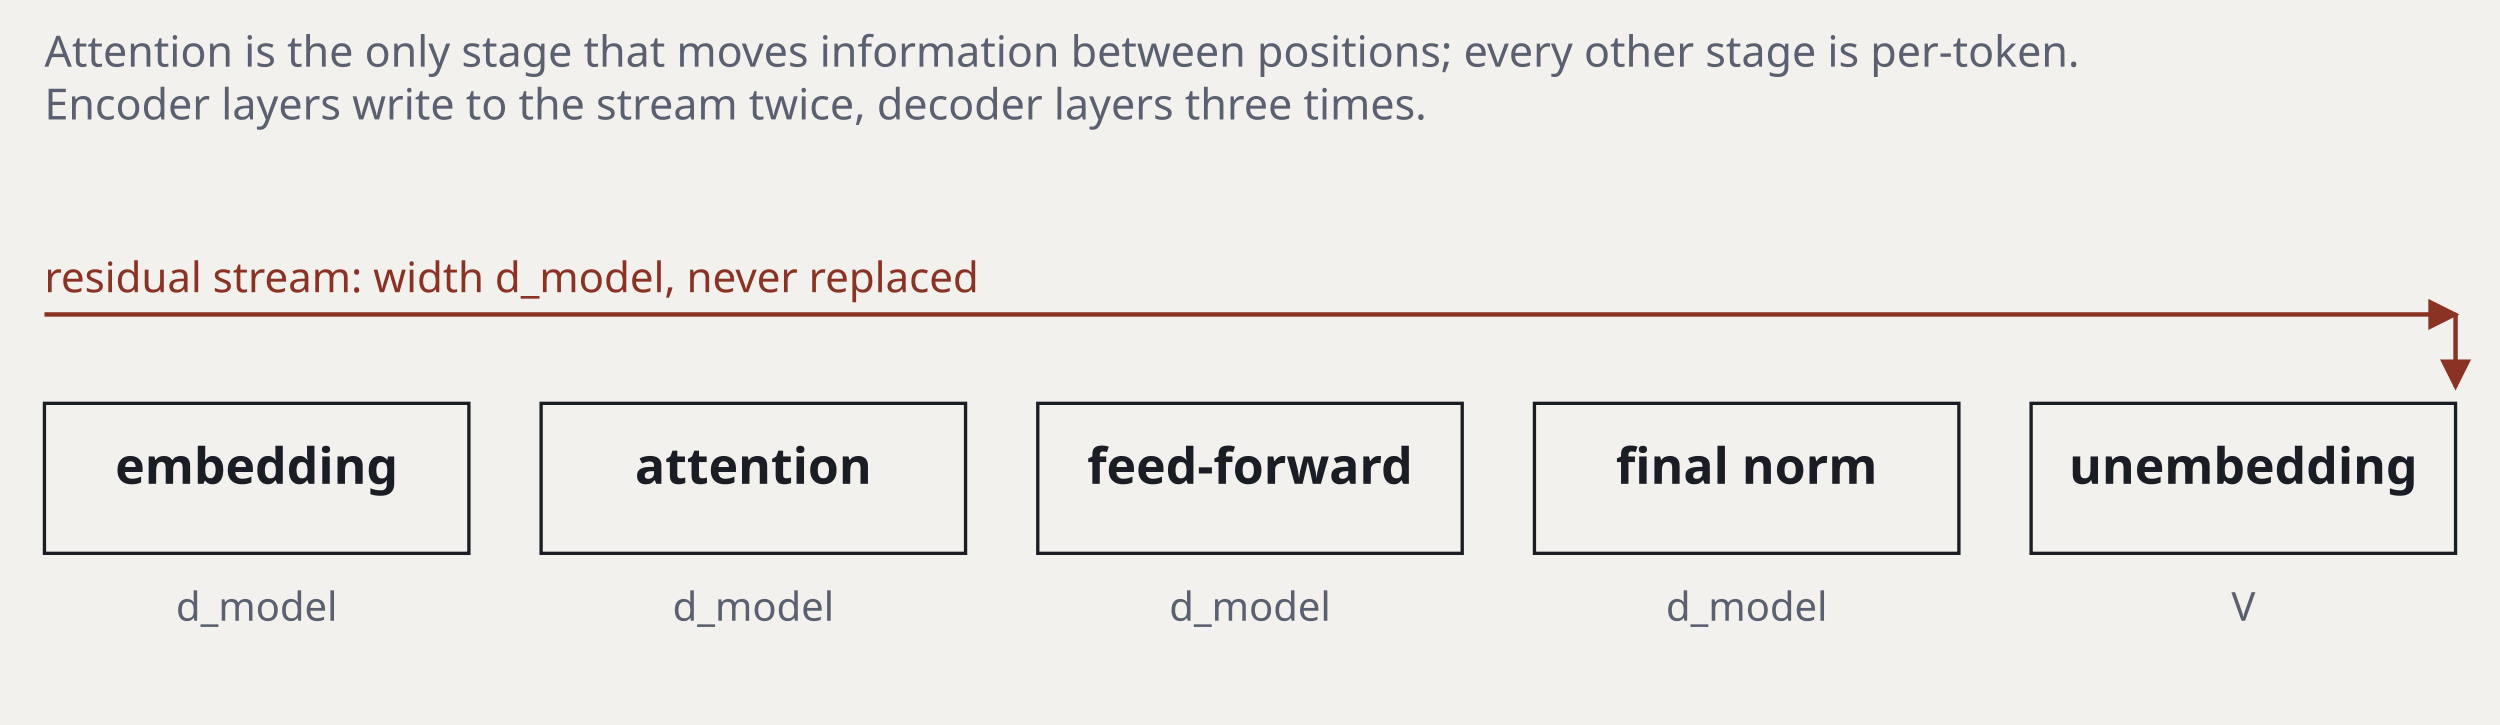
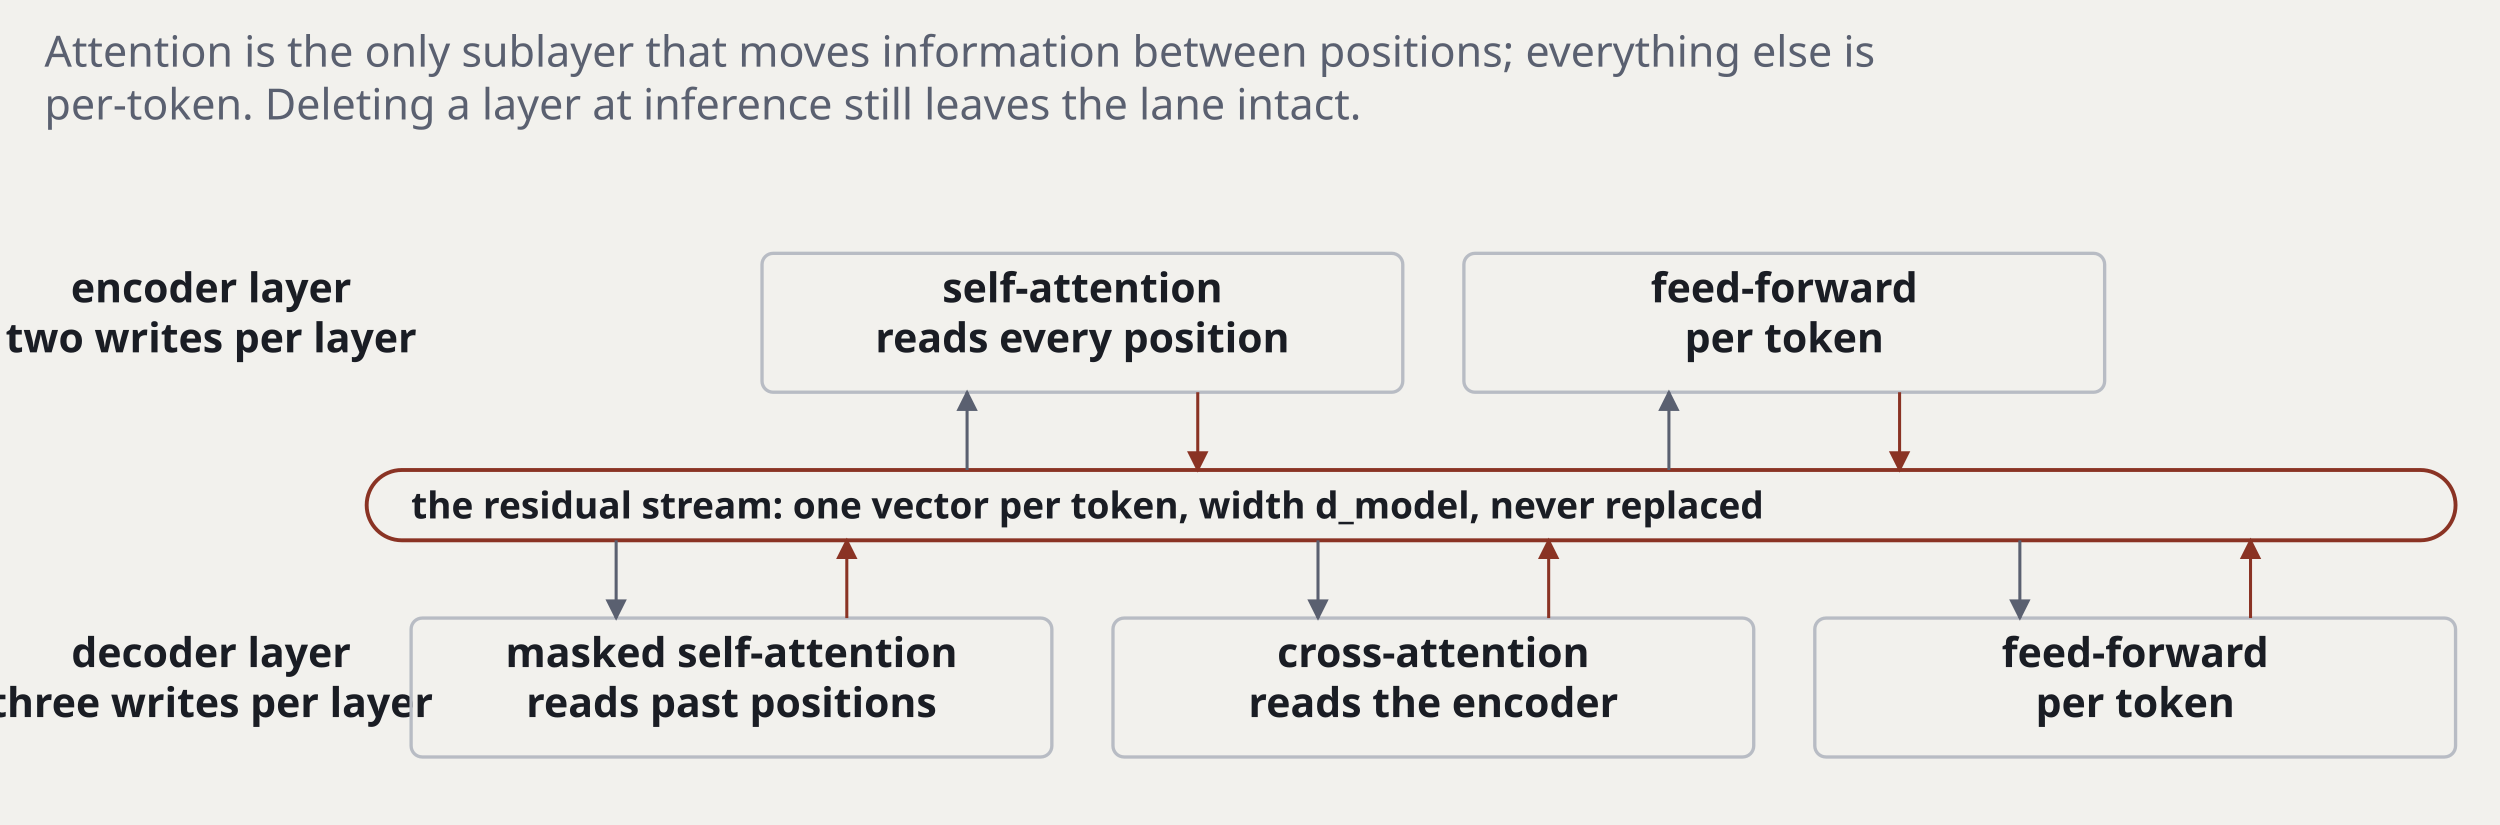
- <svg xmlns="http://www.w3.org/2000/svg" class="fig-svg" viewBox="0 0 900 261" width="100%" role="img" aria-labelledby="fig-title-5c733832" aria-describedby="fig-desc-5c733832">
+ <svg xmlns="http://www.w3.org/2000/svg" class="fig-svg" viewBox="0 0 900 297" width="100%" role="img" aria-labelledby="fig-title-5c733832" aria-describedby="fig-desc-5c733832">
  <defs>
    <marker id="arrow-5c733832" viewBox="0 0 8 8" refX="7" refY="4" markerWidth="7" markerHeight="7" orient="auto">
      <path d="M0,0 L8,4 L0,8 z" fill="var(--color-muted, #5a6070)" />
    </marker>
    <marker id="arrow-accent-5c733832" viewBox="0 0 8 8" refX="7" refY="4" markerWidth="7" markerHeight="7" orient="auto">
      <path d="M0,0 L8,4 L0,8 z" fill="var(--color-accent, #8a3324)" />
    </marker>
  </defs>
-   <rect x="0" y="0" width="900" height="261" fill="var(--color-sheet, #f2f1ed)" />
-   <text x="16.00" y="24.00" font-family="'Hanken Grotesk', ui-sans-serif, system-ui, sans-serif" font-size="15.48" font-weight="400" fill="var(--color-muted, #5a6070)" text-anchor="start">Attention is the only stage that moves information between positions; every other stage is per-token.</text>
-   <text x="16.00" y="43.00" font-family="'Hanken Grotesk', ui-sans-serif, system-ui, sans-serif" font-size="15.48" font-weight="400" fill="var(--color-muted, #5a6070)" text-anchor="start">Encoder layers write to the stream twice, decoder layers three times.</text>
-   <text x="16.00" y="105.20" font-family="'Hanken Grotesk', ui-sans-serif, system-ui, sans-serif" font-size="15.12" font-weight="400" fill="var(--color-accent, #8a3324)" text-anchor="start" data-part="residual">residual stream: width d_model, never replaced</text>
-   <path d="M16,113.2 L884,113.2" fill="none" stroke="var(--color-accent, #8a3324)" stroke-width="1.6" marker-end="url(#arrow-accent-5c733832)" data-part="residual" />
-   <rect x="16.00" y="145.20" width="152.80" height="54.00" rx="0" fill="none" stroke="var(--color-ink, #1a1d24)" stroke-width="1.2" data-part="embedding" />
-   <text x="92.40" y="174.16" font-family="'Hanken Grotesk', ui-sans-serif, system-ui, sans-serif" font-size="18.0" font-weight="600" fill="var(--color-ink, #1a1d24)" text-anchor="middle" data-part="embedding">embedding</text>
-   <text x="92.40" y="223.47" font-family="'Hanken Grotesk', ui-sans-serif, system-ui, sans-serif" font-size="14.4" font-weight="400" fill="var(--color-muted, #5a6070)" text-anchor="middle" data-part="embedding">d_model</text>
-   <rect x="194.80" y="145.20" width="152.80" height="54.00" rx="0" fill="none" stroke="var(--color-ink, #1a1d24)" stroke-width="1.2" data-part="attention" />
-   <text x="271.20" y="174.16" font-family="'Hanken Grotesk', ui-sans-serif, system-ui, sans-serif" font-size="18.0" font-weight="600" fill="var(--color-ink, #1a1d24)" text-anchor="middle" data-part="attention">attention</text>
-   <text x="271.20" y="223.47" font-family="'Hanken Grotesk', ui-sans-serif, system-ui, sans-serif" font-size="14.4" font-weight="400" fill="var(--color-muted, #5a6070)" text-anchor="middle" data-part="attention">d_model</text>
-   <rect x="373.60" y="145.20" width="152.80" height="54.00" rx="0" fill="none" stroke="var(--color-ink, #1a1d24)" stroke-width="1.2" data-part="feed-forward" />
-   <text x="450.00" y="174.16" font-family="'Hanken Grotesk', ui-sans-serif, system-ui, sans-serif" font-size="18.0" font-weight="600" fill="var(--color-ink, #1a1d24)" text-anchor="middle" data-part="feed-forward">feed-forward</text>
-   <text x="450.00" y="223.47" font-family="'Hanken Grotesk', ui-sans-serif, system-ui, sans-serif" font-size="14.4" font-weight="400" fill="var(--color-muted, #5a6070)" text-anchor="middle" data-part="feed-forward">d_model</text>
-   <rect x="552.40" y="145.20" width="152.80" height="54.00" rx="0" fill="none" stroke="var(--color-ink, #1a1d24)" stroke-width="1.2" data-part="final-norm" />
-   <text x="628.80" y="174.16" font-family="'Hanken Grotesk', ui-sans-serif, system-ui, sans-serif" font-size="18.0" font-weight="600" fill="var(--color-ink, #1a1d24)" text-anchor="middle" data-part="final-norm">final norm</text>
-   <text x="628.80" y="223.47" font-family="'Hanken Grotesk', ui-sans-serif, system-ui, sans-serif" font-size="14.4" font-weight="400" fill="var(--color-muted, #5a6070)" text-anchor="middle" data-part="final-norm">d_model</text>
-   <rect x="731.20" y="145.20" width="152.80" height="54.00" rx="0" fill="none" stroke="var(--color-ink, #1a1d24)" stroke-width="1.2" data-part="unembedding" />
-   <text x="807.60" y="174.16" font-family="'Hanken Grotesk', ui-sans-serif, system-ui, sans-serif" font-size="18.0" font-weight="600" fill="var(--color-ink, #1a1d24)" text-anchor="middle" data-part="unembedding">unembedding</text>
-   <text x="807.60" y="223.47" font-family="'Hanken Grotesk', ui-sans-serif, system-ui, sans-serif" font-size="14.4" font-weight="400" fill="var(--color-muted, #5a6070)" text-anchor="middle" data-part="unembedding">V</text>
-   <path d="M884,113.2 L884,139.2" fill="none" stroke="var(--color-accent, #8a3324)" stroke-width="1.6" marker-end="url(#arrow-accent-5c733832)" data-part="residual" />
+   <rect x="0" y="0" width="900" height="297" fill="var(--color-sheet, #f2f1ed)" />
+   <text x="16.00" y="24.00" font-family="'Hanken Grotesk', ui-sans-serif, system-ui, sans-serif" font-size="15.48" font-weight="400" fill="var(--color-muted, #5a6070)" text-anchor="start" data-part="note">Attention is the only sublayer that moves information between positions; everything else is</text>
+   <text x="16.00" y="43.00" font-family="'Hanken Grotesk', ui-sans-serif, system-ui, sans-serif" font-size="15.48" font-weight="400" fill="var(--color-muted, #5a6070)" text-anchor="start" data-part="note">per-token. Deleting a layer at inference still leaves the lane intact.</text>
+   <g data-part="lane">
+     <rect x="132.00" y="169.20" width="752.00" height="25.31" rx="12.654" fill="none" stroke="var(--color-accent, #8a3324)" stroke-width="1.4" />
+     <text x="148.00" y="186.65" font-family="'Hanken Grotesk', ui-sans-serif, system-ui, sans-serif" font-size="13.32" font-weight="600" fill="var(--color-ink, #1a1d24)" text-anchor="start">the residual stream: one vector per token, width d_model, never replaced</text>
+   </g>
+   <text x="76.00" y="108.83" font-family="'Hanken Grotesk', ui-sans-serif, system-ui, sans-serif" font-size="14.76" font-weight="600" fill="var(--color-ink, #1a1d24)" text-anchor="middle" data-part="row-enc">encoder layer</text>
+   <text x="76.00" y="126.83" font-family="'Hanken Grotesk', ui-sans-serif, system-ui, sans-serif" font-size="14.76" font-weight="600" fill="var(--color-ink, #1a1d24)" text-anchor="middle" data-part="row-enc">two writes per layer</text>
+   <g data-part="enc-attn">
+     <rect x="274.33" y="91.20" width="230.67" height="50.00" rx="4" fill="none" stroke="var(--color-rule, #b8bcc4)" stroke-width="1.2" />
+     <text x="389.67" y="108.83" font-family="'Hanken Grotesk', ui-sans-serif, system-ui, sans-serif" font-size="14.76" font-weight="600" fill="var(--color-ink, #1a1d24)" text-anchor="middle">self-attention</text>
+     <text x="389.67" y="126.83" font-family="'Hanken Grotesk', ui-sans-serif, system-ui, sans-serif" font-size="14.76" font-weight="600" fill="var(--color-ink, #1a1d24)" text-anchor="middle">reads every position</text>
+   </g>
+   <line x1="348.15" y1="169.20" x2="348.15" y2="141.20" stroke="var(--color-muted, #5a6070)" stroke-width="1.1" marker-end="url(#arrow-5c733832)" data-part="enc-attn" />
+   <line x1="431.19" y1="141.20" x2="431.19" y2="169.20" stroke="var(--color-accent, #8a3324)" stroke-width="1.1" marker-end="url(#arrow-accent-5c733832)" data-part="enc-attn" />
+   <g data-part="enc-ff">
+     <rect x="527.00" y="91.20" width="230.67" height="50.00" rx="4" fill="none" stroke="var(--color-rule, #b8bcc4)" stroke-width="1.2" />
+     <text x="642.33" y="108.83" font-family="'Hanken Grotesk', ui-sans-serif, system-ui, sans-serif" font-size="14.76" font-weight="600" fill="var(--color-ink, #1a1d24)" text-anchor="middle">feed-forward</text>
+     <text x="642.33" y="126.83" font-family="'Hanken Grotesk', ui-sans-serif, system-ui, sans-serif" font-size="14.76" font-weight="600" fill="var(--color-ink, #1a1d24)" text-anchor="middle">per token</text>
+   </g>
+   <line x1="600.81" y1="169.20" x2="600.81" y2="141.20" stroke="var(--color-muted, #5a6070)" stroke-width="1.1" marker-end="url(#arrow-5c733832)" data-part="enc-ff" />
+   <line x1="683.85" y1="141.20" x2="683.85" y2="169.20" stroke="var(--color-accent, #8a3324)" stroke-width="1.1" marker-end="url(#arrow-accent-5c733832)" data-part="enc-ff" />
+   <text x="76.00" y="240.14" font-family="'Hanken Grotesk', ui-sans-serif, system-ui, sans-serif" font-size="14.76" font-weight="600" fill="var(--color-ink, #1a1d24)" text-anchor="middle" data-part="row-dec">decoder layer</text>
+   <text x="76.00" y="258.14" font-family="'Hanken Grotesk', ui-sans-serif, system-ui, sans-serif" font-size="14.76" font-weight="600" fill="var(--color-ink, #1a1d24)" text-anchor="middle" data-part="row-dec">three writes per layer</text>
+   <g data-part="dec-mask">
+     <rect x="148.00" y="222.51" width="230.67" height="50.00" rx="4" fill="none" stroke="var(--color-rule, #b8bcc4)" stroke-width="1.2" />
+     <text x="263.33" y="240.14" font-family="'Hanken Grotesk', ui-sans-serif, system-ui, sans-serif" font-size="14.76" font-weight="600" fill="var(--color-ink, #1a1d24)" text-anchor="middle">masked self-attention</text>
+     <text x="263.33" y="258.14" font-family="'Hanken Grotesk', ui-sans-serif, system-ui, sans-serif" font-size="14.76" font-weight="600" fill="var(--color-ink, #1a1d24)" text-anchor="middle">reads past positions</text>
+   </g>
+   <line x1="221.81" y1="194.51" x2="221.81" y2="222.51" stroke="var(--color-muted, #5a6070)" stroke-width="1.1" marker-end="url(#arrow-5c733832)" data-part="dec-mask" />
+   <line x1="304.85" y1="222.51" x2="304.85" y2="194.51" stroke="var(--color-accent, #8a3324)" stroke-width="1.1" marker-end="url(#arrow-accent-5c733832)" data-part="dec-mask" />
+   <g data-part="dec-cross">
+     <rect x="400.67" y="222.51" width="230.67" height="50.00" rx="4" fill="none" stroke="var(--color-rule, #b8bcc4)" stroke-width="1.2" />
+     <text x="516.00" y="240.14" font-family="'Hanken Grotesk', ui-sans-serif, system-ui, sans-serif" font-size="14.76" font-weight="600" fill="var(--color-ink, #1a1d24)" text-anchor="middle">cross-attention</text>
+     <text x="516.00" y="258.14" font-family="'Hanken Grotesk', ui-sans-serif, system-ui, sans-serif" font-size="14.76" font-weight="600" fill="var(--color-ink, #1a1d24)" text-anchor="middle">reads the encoder</text>
+   </g>
+   <line x1="474.48" y1="194.51" x2="474.48" y2="222.51" stroke="var(--color-muted, #5a6070)" stroke-width="1.1" marker-end="url(#arrow-5c733832)" data-part="dec-cross" />
+   <line x1="557.52" y1="222.51" x2="557.52" y2="194.51" stroke="var(--color-accent, #8a3324)" stroke-width="1.1" marker-end="url(#arrow-accent-5c733832)" data-part="dec-cross" />
+   <g data-part="dec-ff">
+     <rect x="653.33" y="222.51" width="230.67" height="50.00" rx="4" fill="none" stroke="var(--color-rule, #b8bcc4)" stroke-width="1.2" />
+     <text x="768.67" y="240.14" font-family="'Hanken Grotesk', ui-sans-serif, system-ui, sans-serif" font-size="14.76" font-weight="600" fill="var(--color-ink, #1a1d24)" text-anchor="middle">feed-forward</text>
+     <text x="768.67" y="258.14" font-family="'Hanken Grotesk', ui-sans-serif, system-ui, sans-serif" font-size="14.76" font-weight="600" fill="var(--color-ink, #1a1d24)" text-anchor="middle">per token</text>
+   </g>
+   <line x1="727.15" y1="194.51" x2="727.15" y2="222.51" stroke="var(--color-muted, #5a6070)" stroke-width="1.1" marker-end="url(#arrow-5c733832)" data-part="dec-ff" />
+   <line x1="810.19" y1="222.51" x2="810.19" y2="194.51" stroke="var(--color-accent, #8a3324)" stroke-width="1.1" marker-end="url(#arrow-accent-5c733832)" data-part="dec-ff" />
</svg>
